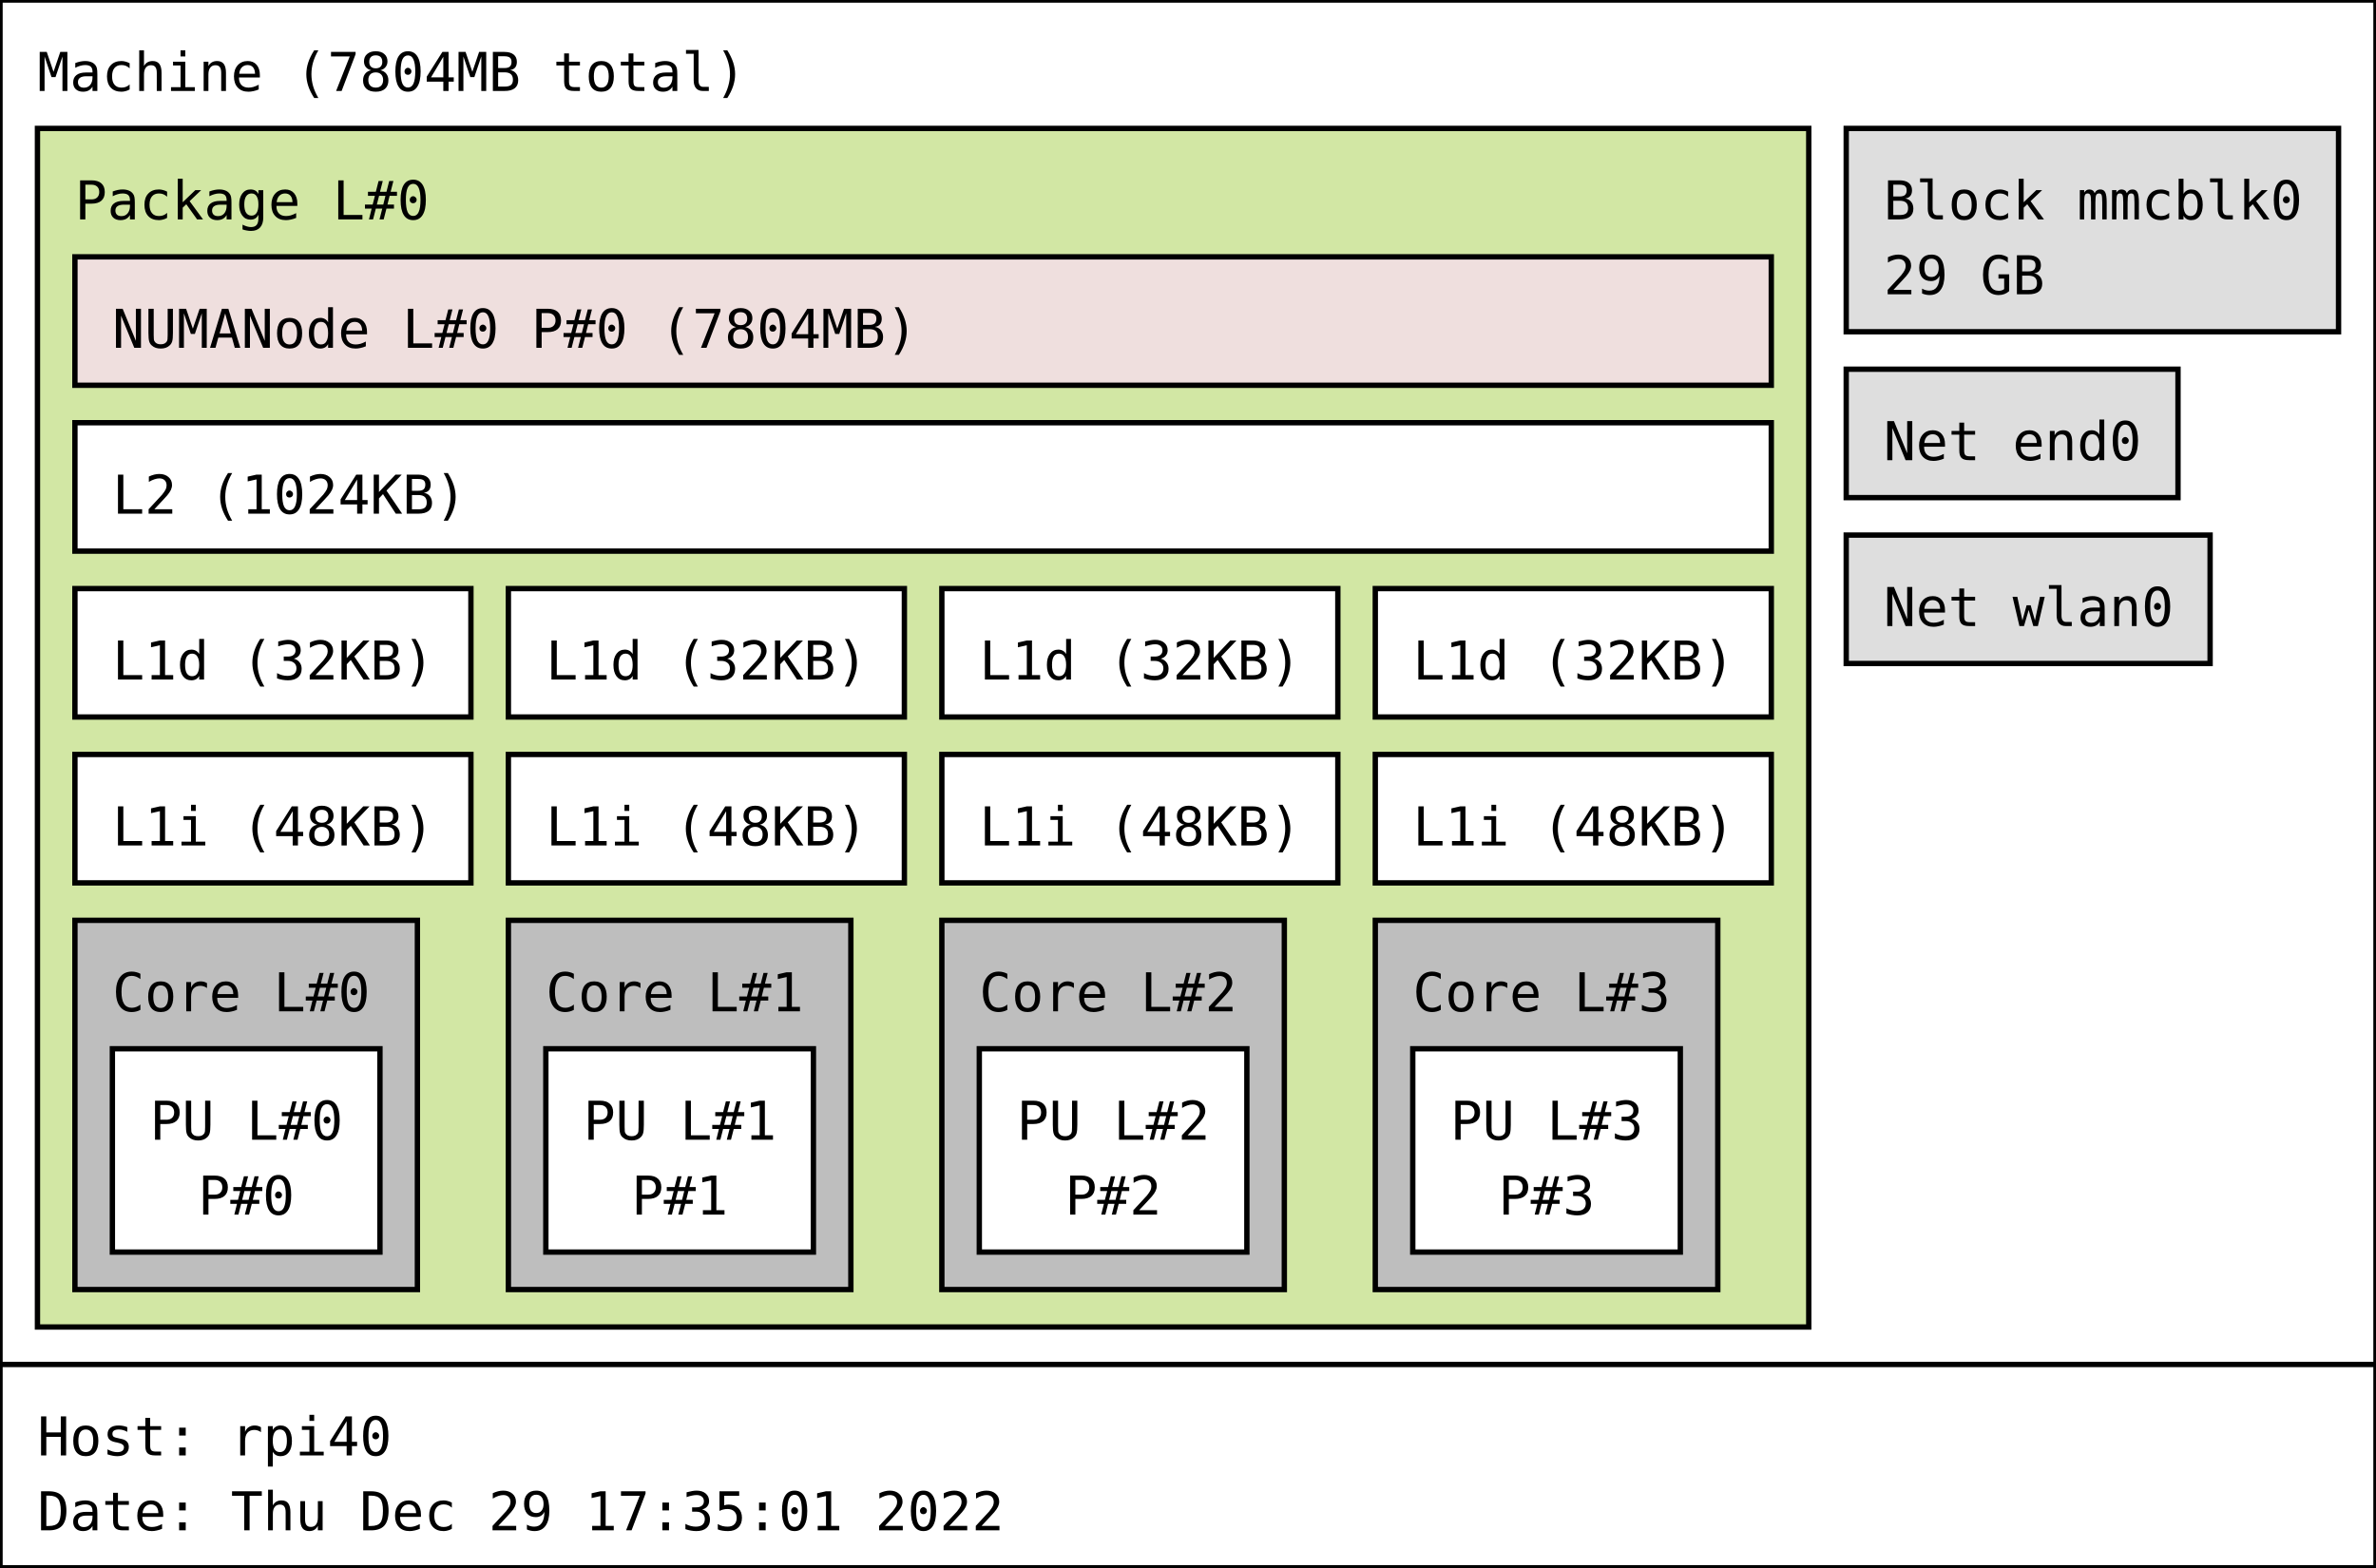
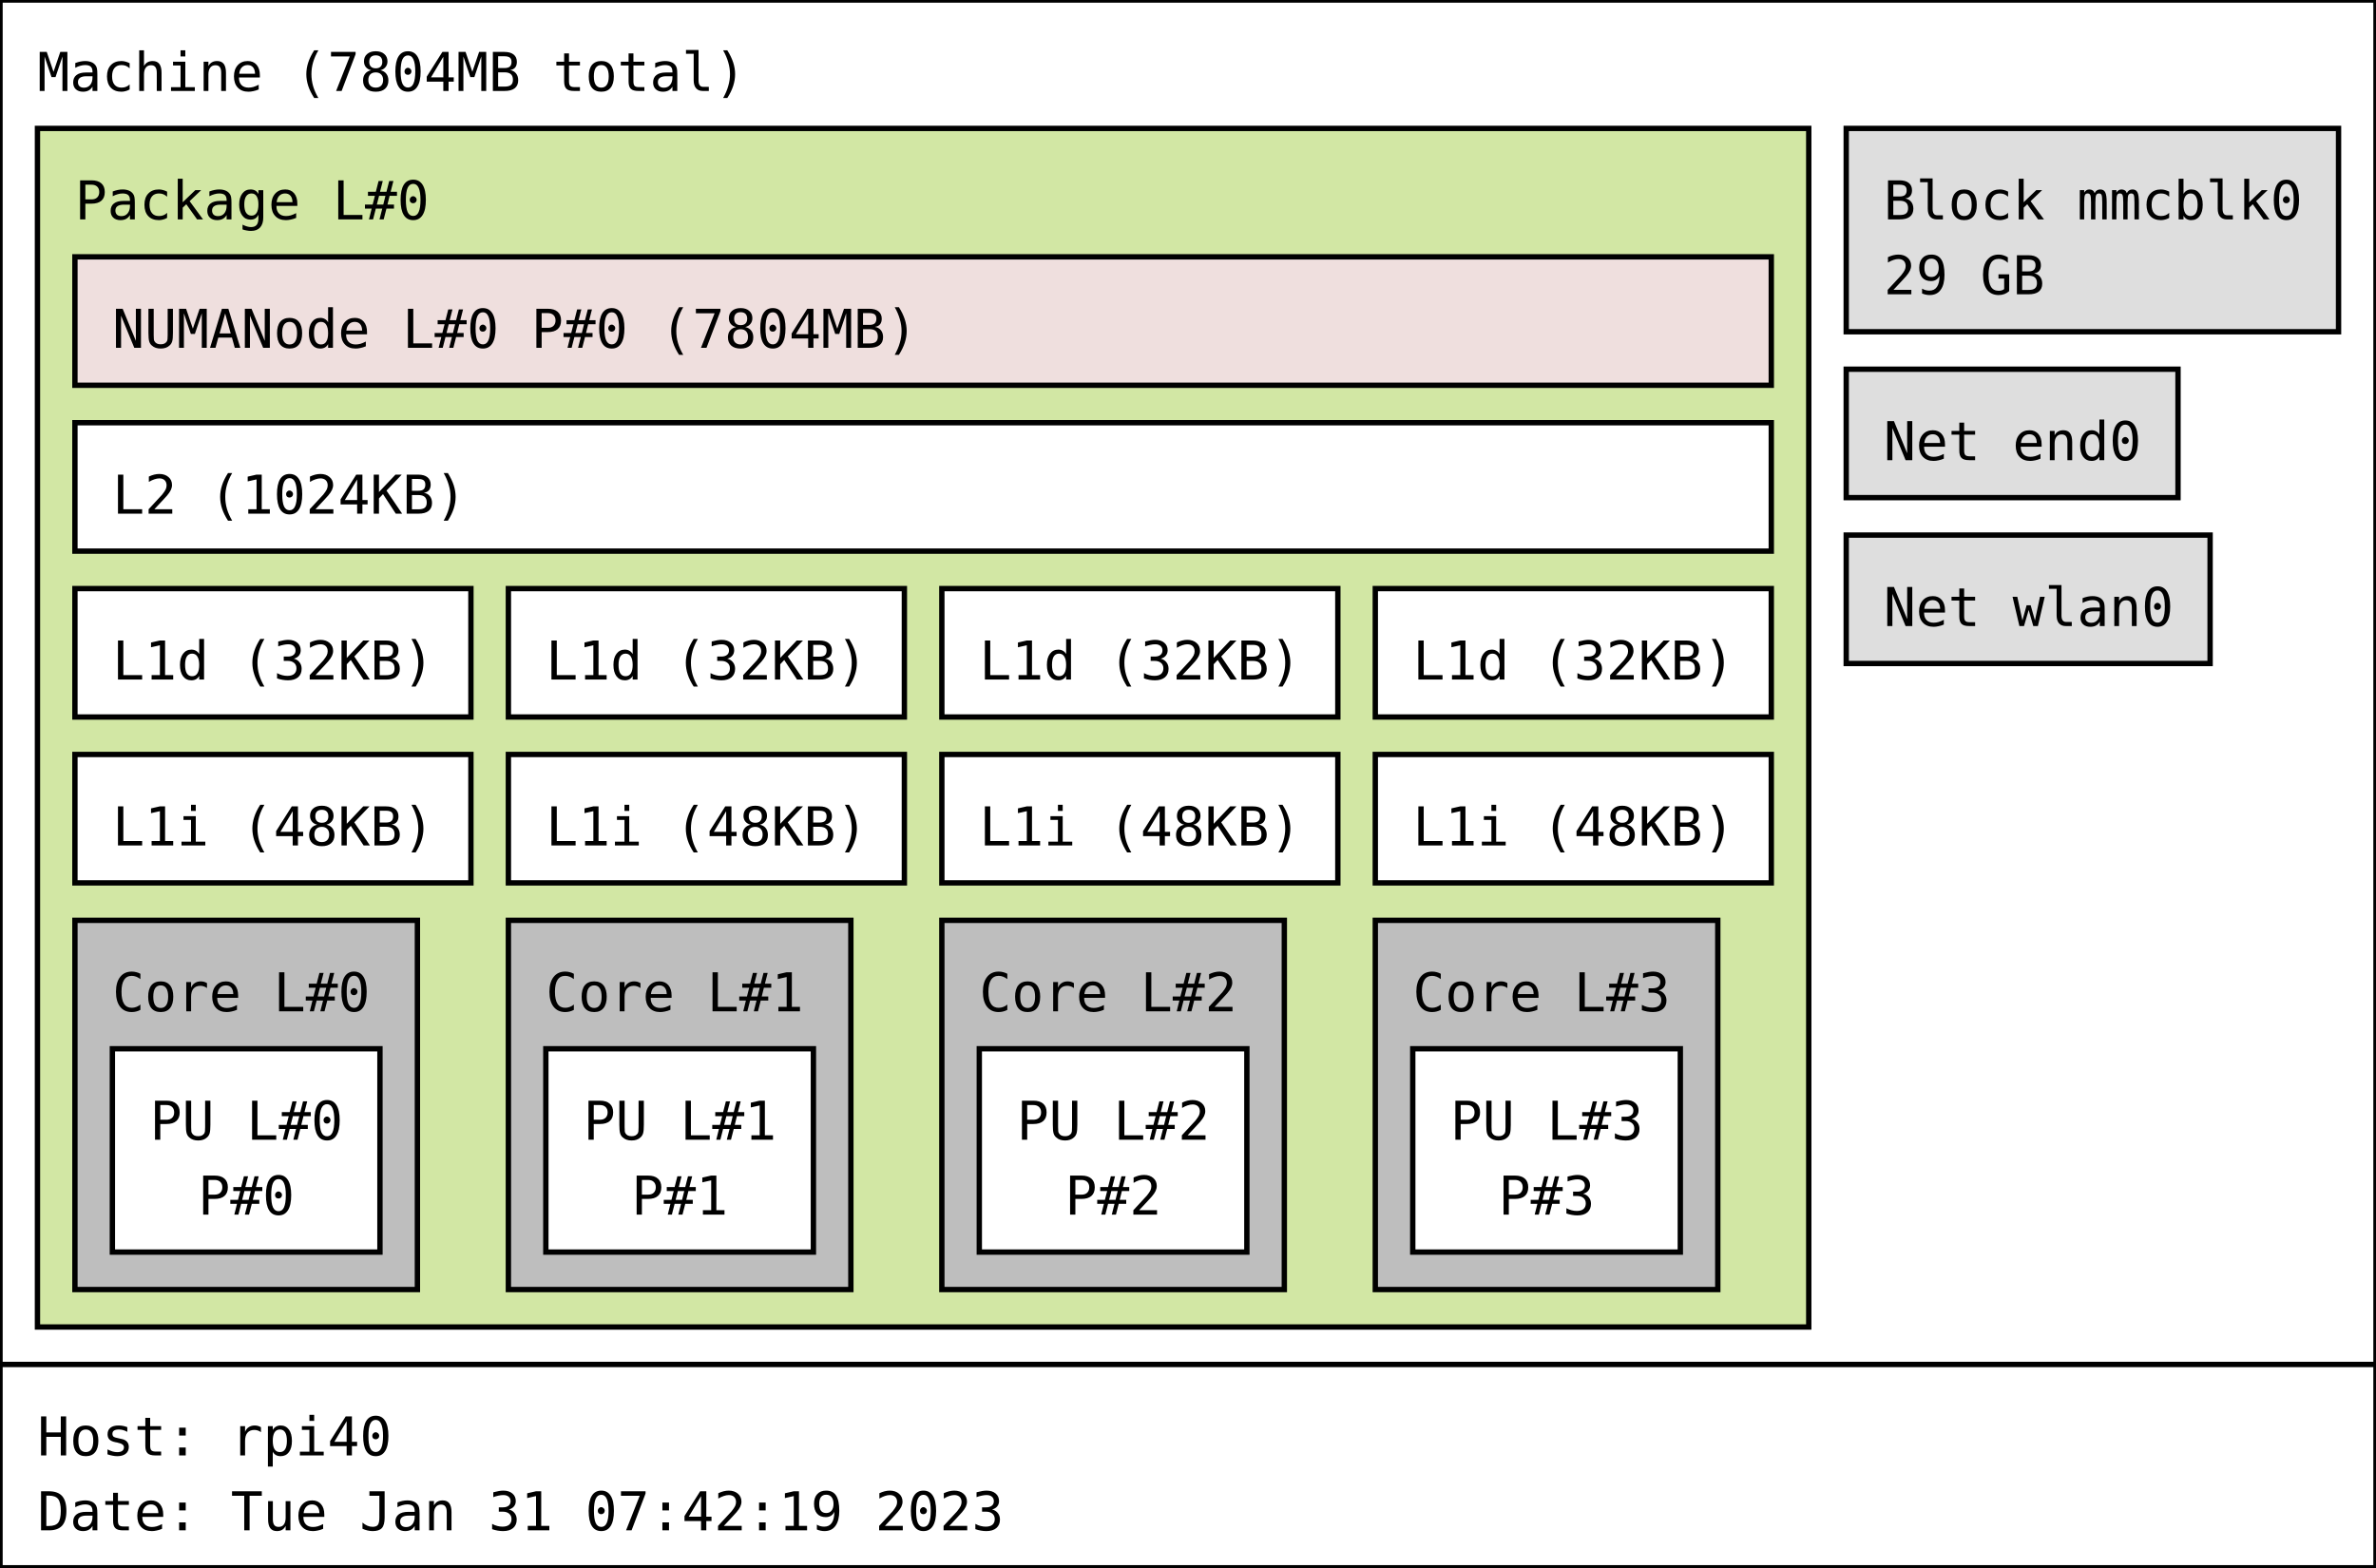
<svg xmlns="http://www.w3.org/2000/svg" width="444px" height="293px" viewBox="0 0 444px 293px" version="1.1">
  <rect id="Machine_0_rect" class="Machine" x="0" y="0" width="444" height="255" fill="rgb(255,255,255)" stroke="rgb(0,0,0)" stroke-width="1" />
  <text id="Machine_0_text" class="Machine" font-family="Monospace" x="7" y="17" fill="rgb(0,0,0)" font-size="10px">Machine (7804MB total)</text>
  <rect id="Package_0_rect" class="Package" x="7" y="24" width="331" height="224" fill="rgb(210,231,164)" stroke="rgb(0,0,0)" stroke-width="1" />
  <text id="Package_0_text" class="Package" font-family="Monospace" x="14" y="41" fill="rgb(0,0,0)" font-size="10px">Package L#0</text>
  <rect id="L2_0_rect" class="L2" x="14" y="79" width="317" height="24" fill="rgb(255,255,255)" stroke="rgb(0,0,0)" stroke-width="1" />
  <text id="L2_0_text" class="L2" font-family="Monospace" x="21" y="96" fill="rgb(0,0,0)" font-size="10px">L2 (1024KB)</text>
  <rect id="L1d_0_rect" class="L1d" x="14" y="110" width="74" height="24" fill="rgb(255,255,255)" stroke="rgb(0,0,0)" stroke-width="1" />
  <text id="L1d_0_text" class="L1d" font-family="Monospace" x="21" y="127" fill="rgb(0,0,0)" font-size="10px">L1d (32KB)</text>
  <rect id="L1i_0_rect" class="L1i" x="14" y="141" width="74" height="24" fill="rgb(255,255,255)" stroke="rgb(0,0,0)" stroke-width="1" />
  <text id="L1i_0_text" class="L1i" font-family="Monospace" x="21" y="158" fill="rgb(0,0,0)" font-size="10px">L1i (48KB)</text>
  <rect id="Core_0_rect" class="Core" x="14" y="172" width="64" height="69" fill="rgb(190,190,190)" stroke="rgb(0,0,0)" stroke-width="1" />
  <text id="Core_0_text" class="Core" font-family="Monospace" x="21" y="189" fill="rgb(0,0,0)" font-size="10px">Core L#0</text>
  <rect id="PU_0_rect" class="PU" x="21" y="196" width="50" height="38" fill="rgb(255,255,255)" stroke="rgb(0,0,0)" stroke-width="1" />
  <text id="PU_0_text" class="PU" font-family="Monospace" x="28" y="213" fill="rgb(0,0,0)" font-size="10px">PU L#0</text>
  <text id="PU_0_text_1" class="PU" font-family="Monospace" x="37" y="227" fill="rgb(0,0,0)" font-size="10px">P#0</text>
  <rect id="L1d_1_rect" class="L1d" x="95" y="110" width="74" height="24" fill="rgb(255,255,255)" stroke="rgb(0,0,0)" stroke-width="1" />
  <text id="L1d_1_text" class="L1d" font-family="Monospace" x="102" y="127" fill="rgb(0,0,0)" font-size="10px">L1d (32KB)</text>
  <rect id="L1i_1_rect" class="L1i" x="95" y="141" width="74" height="24" fill="rgb(255,255,255)" stroke="rgb(0,0,0)" stroke-width="1" />
  <text id="L1i_1_text" class="L1i" font-family="Monospace" x="102" y="158" fill="rgb(0,0,0)" font-size="10px">L1i (48KB)</text>
  <rect id="Core_1_rect" class="Core" x="95" y="172" width="64" height="69" fill="rgb(190,190,190)" stroke="rgb(0,0,0)" stroke-width="1" />
  <text id="Core_1_text" class="Core" font-family="Monospace" x="102" y="189" fill="rgb(0,0,0)" font-size="10px">Core L#1</text>
  <rect id="PU_1_rect" class="PU" x="102" y="196" width="50" height="38" fill="rgb(255,255,255)" stroke="rgb(0,0,0)" stroke-width="1" />
  <text id="PU_1_text" class="PU" font-family="Monospace" x="109" y="213" fill="rgb(0,0,0)" font-size="10px">PU L#1</text>
  <text id="PU_1_text_1" class="PU" font-family="Monospace" x="118" y="227" fill="rgb(0,0,0)" font-size="10px">P#1</text>
  <rect id="L1d_2_rect" class="L1d" x="176" y="110" width="74" height="24" fill="rgb(255,255,255)" stroke="rgb(0,0,0)" stroke-width="1" />
  <text id="L1d_2_text" class="L1d" font-family="Monospace" x="183" y="127" fill="rgb(0,0,0)" font-size="10px">L1d (32KB)</text>
  <rect id="L1i_2_rect" class="L1i" x="176" y="141" width="74" height="24" fill="rgb(255,255,255)" stroke="rgb(0,0,0)" stroke-width="1" />
  <text id="L1i_2_text" class="L1i" font-family="Monospace" x="183" y="158" fill="rgb(0,0,0)" font-size="10px">L1i (48KB)</text>
  <rect id="Core_2_rect" class="Core" x="176" y="172" width="64" height="69" fill="rgb(190,190,190)" stroke="rgb(0,0,0)" stroke-width="1" />
  <text id="Core_2_text" class="Core" font-family="Monospace" x="183" y="189" fill="rgb(0,0,0)" font-size="10px">Core L#2</text>
  <rect id="PU_2_rect" class="PU" x="183" y="196" width="50" height="38" fill="rgb(255,255,255)" stroke="rgb(0,0,0)" stroke-width="1" />
  <text id="PU_2_text" class="PU" font-family="Monospace" x="190" y="213" fill="rgb(0,0,0)" font-size="10px">PU L#2</text>
  <text id="PU_2_text_1" class="PU" font-family="Monospace" x="199" y="227" fill="rgb(0,0,0)" font-size="10px">P#2</text>
  <rect id="L1d_3_rect" class="L1d" x="257" y="110" width="74" height="24" fill="rgb(255,255,255)" stroke="rgb(0,0,0)" stroke-width="1" />
  <text id="L1d_3_text" class="L1d" font-family="Monospace" x="264" y="127" fill="rgb(0,0,0)" font-size="10px">L1d (32KB)</text>
  <rect id="L1i_3_rect" class="L1i" x="257" y="141" width="74" height="24" fill="rgb(255,255,255)" stroke="rgb(0,0,0)" stroke-width="1" />
  <text id="L1i_3_text" class="L1i" font-family="Monospace" x="264" y="158" fill="rgb(0,0,0)" font-size="10px">L1i (48KB)</text>
  <rect id="Core_3_rect" class="Core" x="257" y="172" width="64" height="69" fill="rgb(190,190,190)" stroke="rgb(0,0,0)" stroke-width="1" />
  <text id="Core_3_text" class="Core" font-family="Monospace" x="264" y="189" fill="rgb(0,0,0)" font-size="10px">Core L#3</text>
  <rect id="PU_3_rect" class="PU" x="264" y="196" width="50" height="38" fill="rgb(255,255,255)" stroke="rgb(0,0,0)" stroke-width="1" />
  <text id="PU_3_text" class="PU" font-family="Monospace" x="271" y="213" fill="rgb(0,0,0)" font-size="10px">PU L#3</text>
  <text id="PU_3_text_1" class="PU" font-family="Monospace" x="280" y="227" fill="rgb(0,0,0)" font-size="10px">P#3</text>
  <rect id="NUMANode_0_rect" class="NUMANode" x="14" y="48" width="317" height="24" fill="rgb(239,223,222)" stroke="rgb(0,0,0)" stroke-width="1" />
  <text id="NUMANode_0_text" class="NUMANode" font-family="Monospace" x="21" y="65" fill="rgb(0,0,0)" font-size="10px">NUMANode L#0 P#0 (7804MB)</text>
  <rect id="Block_0_rect" class="Block" x="345" y="24" width="92" height="38" fill="rgb(222,222,222)" stroke="rgb(0,0,0)" stroke-width="1" />
  <text id="Block_0_text" class="Block" font-family="Monospace" x="352" y="41" fill="rgb(0,0,0)" font-size="10px">Block mmcblk0</text>
  <text id="Block_0_text_1" class="Block" font-family="Monospace" x="352" y="55" fill="rgb(0,0,0)" font-size="10px">29 GB</text>
  <rect id="Net_1_rect" class="Net" x="345" y="69" width="62" height="24" fill="rgb(222,222,222)" stroke="rgb(0,0,0)" stroke-width="1" />
  <text id="Net_1_text" class="Net" font-family="Monospace" x="352" y="86" fill="rgb(0,0,0)" font-size="10px">Net end0</text>
  <rect id="Net_2_rect" class="Net" x="345" y="100" width="68" height="24" fill="rgb(222,222,222)" stroke="rgb(0,0,0)" stroke-width="1" />
  <text id="Net_2_text" class="Net" font-family="Monospace" x="352" y="117" fill="rgb(0,0,0)" font-size="10px">Net wlan0</text>
  <rect id="anon_rect" x="0" y="255" width="444" height="38" fill="rgb(255,255,255)" stroke="rgb(0,0,0)" stroke-width="1" />
  <text id="anon_text" font-family="Monospace" x="7" y="272" fill="rgb(0,0,0)" font-size="10px">Host: rpi40</text>
-   <text id="anon_text_1" font-family="Monospace" x="7" y="286" fill="rgb(0,0,0)" font-size="10px">Date: Thu Dec 29 17:35:01 2022</text>
+   <text id="anon_text_1" font-family="Monospace" x="7" y="286" fill="rgb(0,0,0)" font-size="10px">Date: Tue Jan 31 07:42:19 2023</text>
</svg>
